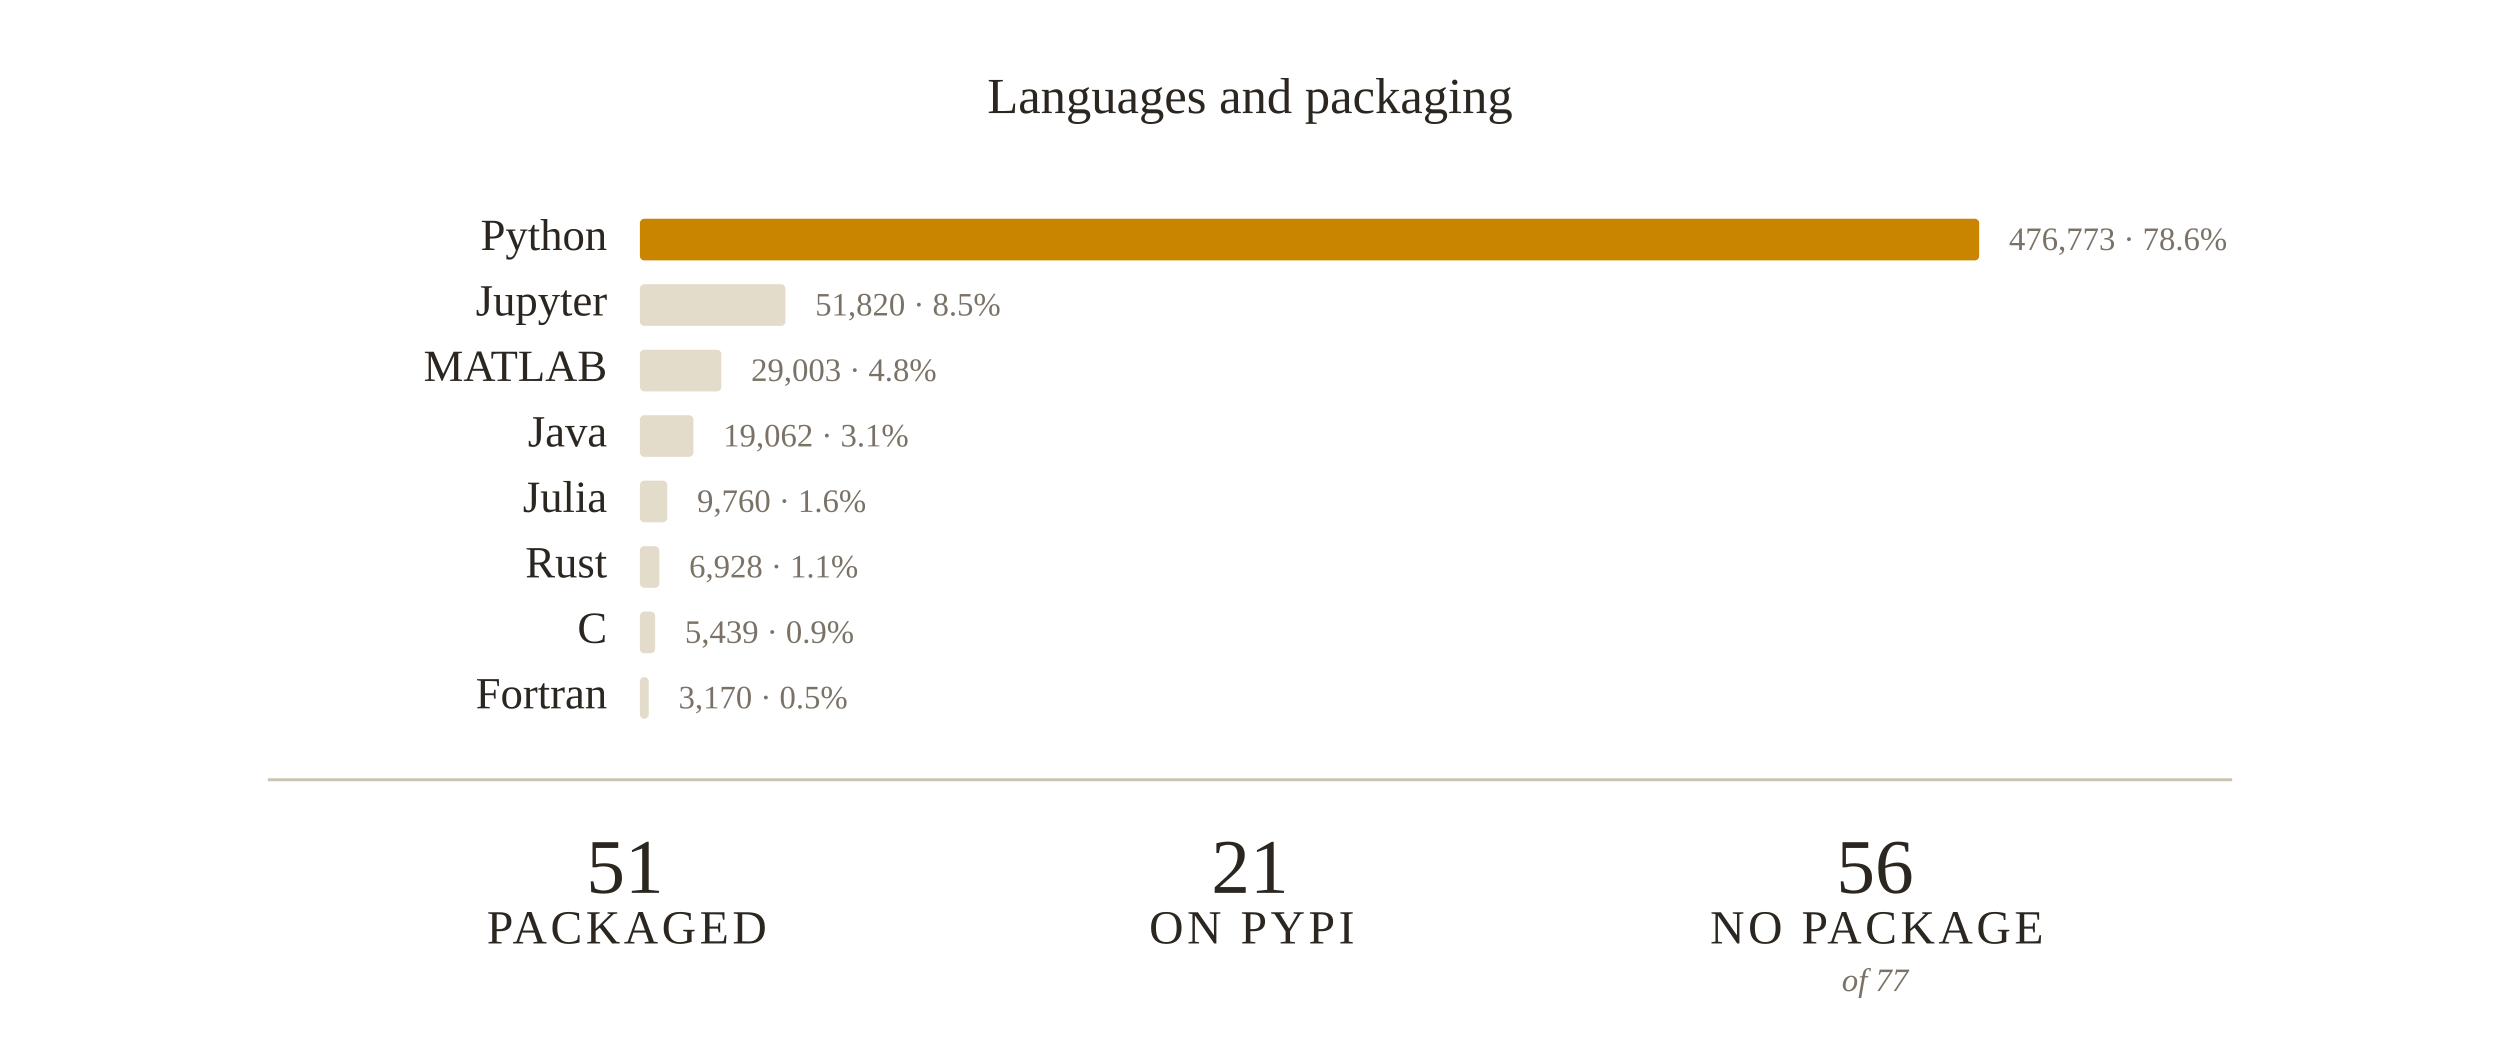
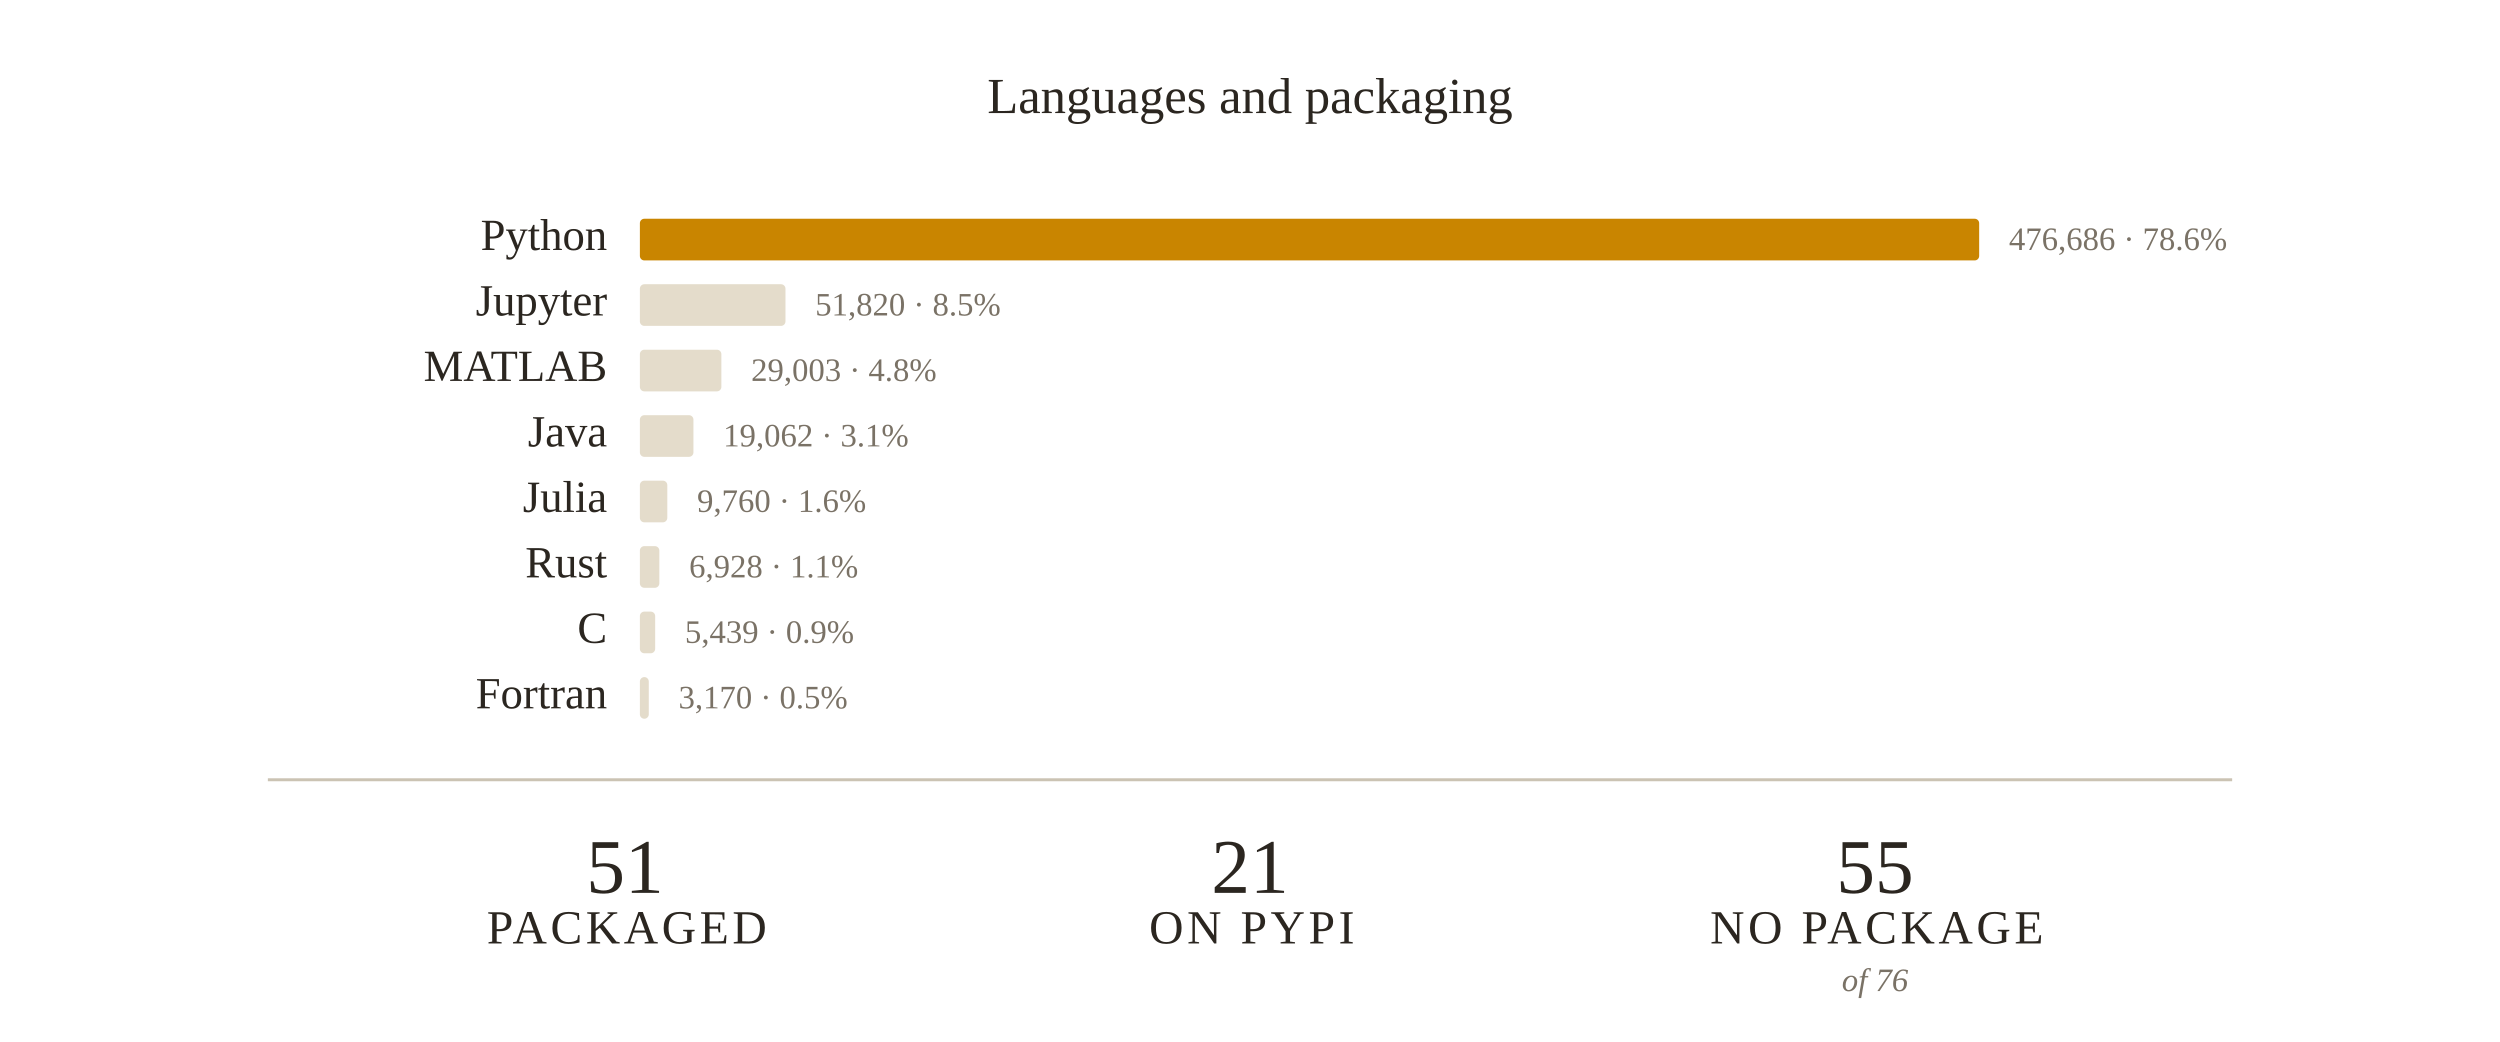
<svg xmlns="http://www.w3.org/2000/svg" version="1.1" width="1680" height="700.0" viewBox="0 0 1680 700.0">
  <g font-family="Georgia, 'Times New Roman', serif" text-anchor="middle">
    <text x="840" y="76" font-size="34" fill="#2b2620" text-anchor="middle">Languages and packaging</text>
    <rect x="430" y="147" width="900" height="28" rx="3" fill="#c98500" />
    <text x="408" y="168" font-size="30" fill="#2b2620" text-anchor="end">Python</text>
-     <text x="1350" y="168" font-size="22" fill="#7a7266" text-anchor="start">476,773  ·  78.6%</text>
-     <rect x="430" y="191" width="97.82" height="28" rx="3" fill="#e4dccb" />
+     <text x="1350" y="168" font-size="22" fill="#7a7266" text-anchor="start">476,686  ·  78.6%</text>
+     <rect x="430" y="191" width="97.838" height="28" rx="3" fill="#e4dccb" />
    <text x="408" y="212" font-size="30" fill="#2b2620" text-anchor="end">Jupyter</text>
-     <text x="547.82" y="212" font-size="22" fill="#7a7266" text-anchor="start">51,820  ·  8.5%</text>
-     <rect x="430" y="235" width="54.749" height="28" rx="3" fill="#e4dccb" />
+     <text x="547.838" y="212" font-size="22" fill="#7a7266" text-anchor="start">51,820  ·  8.5%</text>
+     <rect x="430" y="235" width="54.759" height="28" rx="3" fill="#e4dccb" />
    <text x="408" y="256" font-size="30" fill="#2b2620" text-anchor="end">MATLAB</text>
-     <text x="504.749" y="256" font-size="22" fill="#7a7266" text-anchor="start">29,003  ·  4.8%</text>
-     <rect x="430" y="279" width="35.983" height="28" rx="3" fill="#e4dccb" />
+     <text x="504.759" y="256" font-size="22" fill="#7a7266" text-anchor="start">29,003  ·  4.8%</text>
+     <rect x="430" y="279" width="35.99" height="28" rx="3" fill="#e4dccb" />
    <text x="408" y="300" font-size="30" fill="#2b2620" text-anchor="end">Java</text>
-     <text x="485.983" y="300" font-size="22" fill="#7a7266" text-anchor="start">19,062  ·  3.1%</text>
-     <rect x="430" y="323" width="18.424" height="28" rx="3" fill="#e4dccb" />
+     <text x="485.99" y="300" font-size="22" fill="#7a7266" text-anchor="start">19,062  ·  3.1%</text>
+     <rect x="430" y="323" width="18.427" height="28" rx="3" fill="#e4dccb" />
    <text x="408" y="344" font-size="30" fill="#2b2620" text-anchor="end">Julia</text>
-     <text x="468.424" y="344" font-size="22" fill="#7a7266" text-anchor="start">9,760  ·  1.6%</text>
-     <rect x="430" y="367" width="13.078" height="28" rx="3" fill="#e4dccb" />
+     <text x="468.427" y="344" font-size="22" fill="#7a7266" text-anchor="start">9,760  ·  1.6%</text>
+     <rect x="430" y="367" width="13.08" height="28" rx="3" fill="#e4dccb" />
    <text x="408" y="388" font-size="30" fill="#2b2620" text-anchor="end">Rust</text>
-     <text x="463.078" y="388" font-size="22" fill="#7a7266" text-anchor="start">6,928  ·  1.1%</text>
-     <rect x="430" y="411" width="10.267" height="28" rx="3" fill="#e4dccb" />
+     <text x="463.08" y="388" font-size="22" fill="#7a7266" text-anchor="start">6,928  ·  1.1%</text>
+     <rect x="430" y="411" width="10.269" height="28" rx="3" fill="#e4dccb" />
    <text x="408" y="432" font-size="30" fill="#2b2620" text-anchor="end">C</text>
-     <text x="460.267" y="432" font-size="22" fill="#7a7266" text-anchor="start">5,439  ·  0.9%</text>
-     <rect x="430" y="455" width="5.984" height="28" rx="3" fill="#e4dccb" />
+     <text x="460.269" y="432" font-size="22" fill="#7a7266" text-anchor="start">5,439  ·  0.9%</text>
+     <rect x="430" y="455" width="5.985" height="28" rx="3" fill="#e4dccb" />
    <text x="408" y="476" font-size="30" fill="#2b2620" text-anchor="end">Fortran</text>
-     <text x="455.984" y="476" font-size="22" fill="#7a7266" text-anchor="start">3,170  ·  0.5%</text>
+     <text x="455.985" y="476" font-size="22" fill="#7a7266" text-anchor="start">3,170  ·  0.5%</text>
    <path d="M 180,524 L 1500,524" stroke="#cbc3b3" stroke-width="2" fill="none" />
    <text x="420" y="600" font-size="52" fill="#2b2620" text-anchor="middle">51</text>
    <text x="421.2" y="634" font-size="32" fill="#2b2620" text-anchor="middle" letter-spacing="2.4">PACKAGED</text>
    <text x="840" y="600" font-size="52" fill="#2b2620" text-anchor="middle">21</text>
    <text x="841.2" y="634" font-size="32" fill="#2b2620" text-anchor="middle" letter-spacing="2.4">ON PYPI</text>
-     <text x="1260" y="600" font-size="52" fill="#2b2620" text-anchor="middle">56</text>
+     <text x="1260" y="600" font-size="52" fill="#2b2620" text-anchor="middle">55</text>
    <text x="1261.2" y="634" font-size="32" fill="#2b2620" text-anchor="middle" letter-spacing="2.4">NO PACKAGE</text>
-     <text x="1260" y="666" font-size="22" fill="#7a7266" text-anchor="middle" font-style="italic">of 77</text>
+     <text x="1260" y="666" font-size="22" fill="#7a7266" text-anchor="middle" font-style="italic">of 76</text>
  </g>
</svg>
